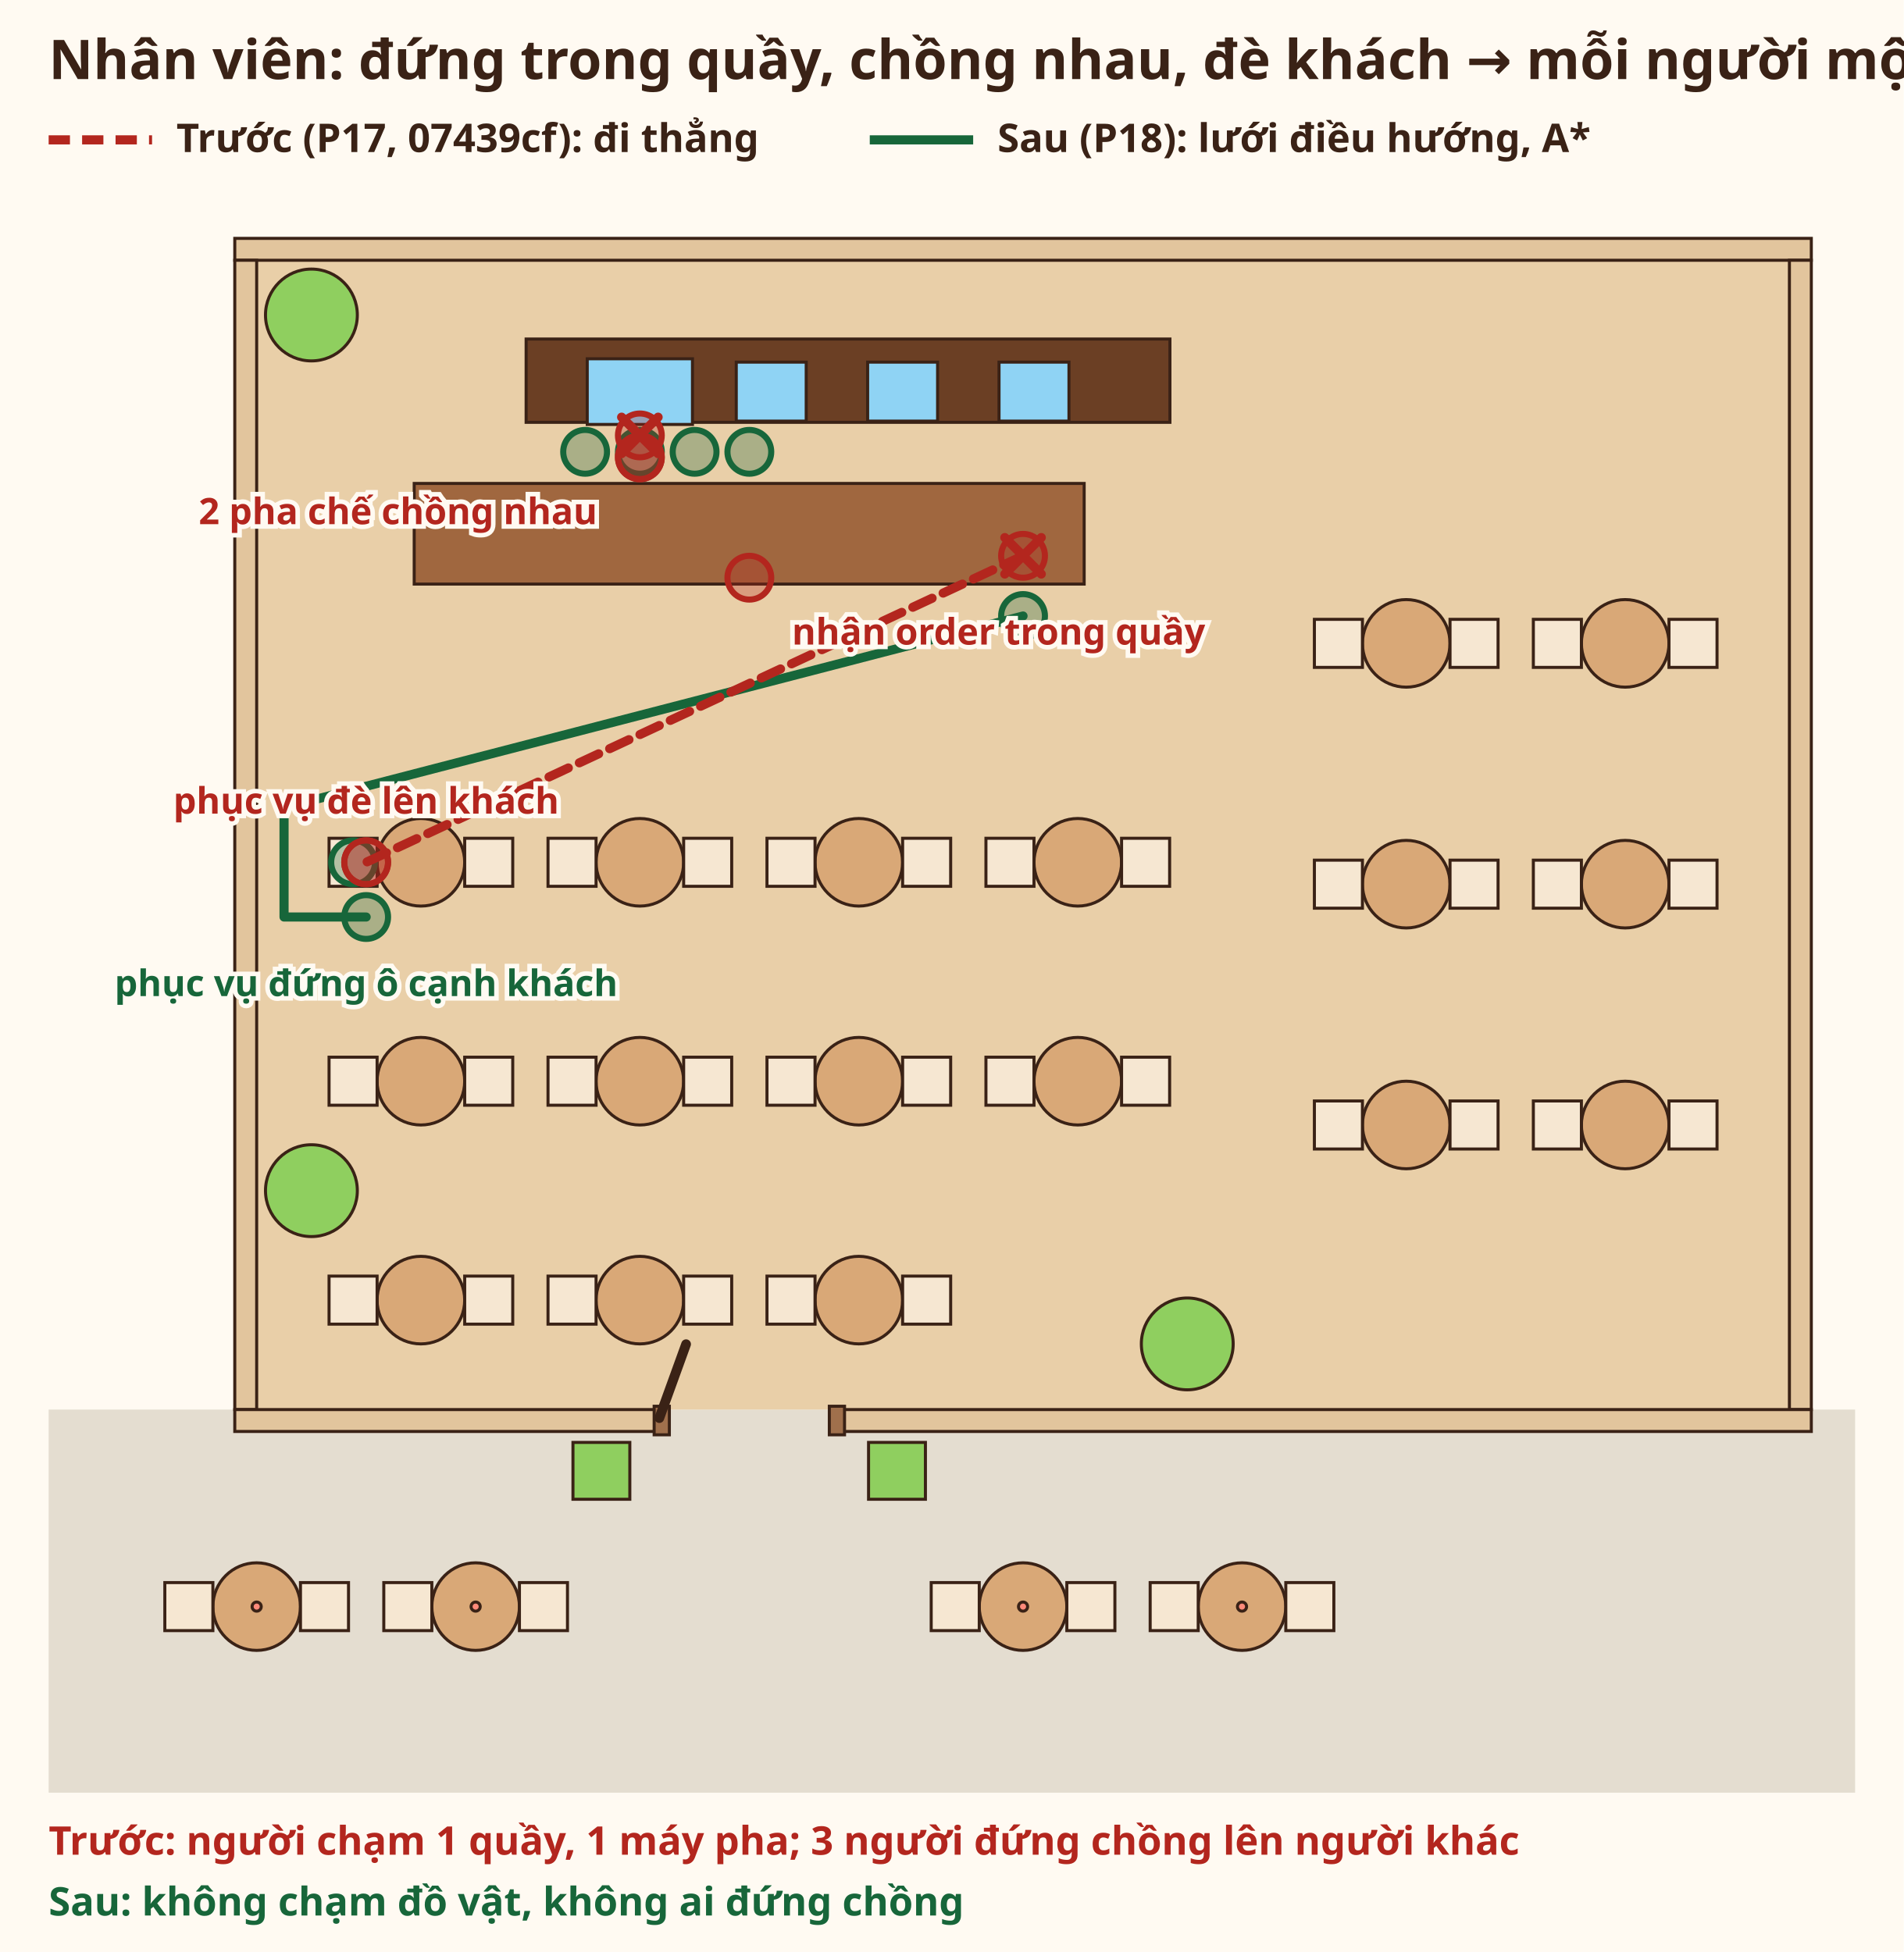
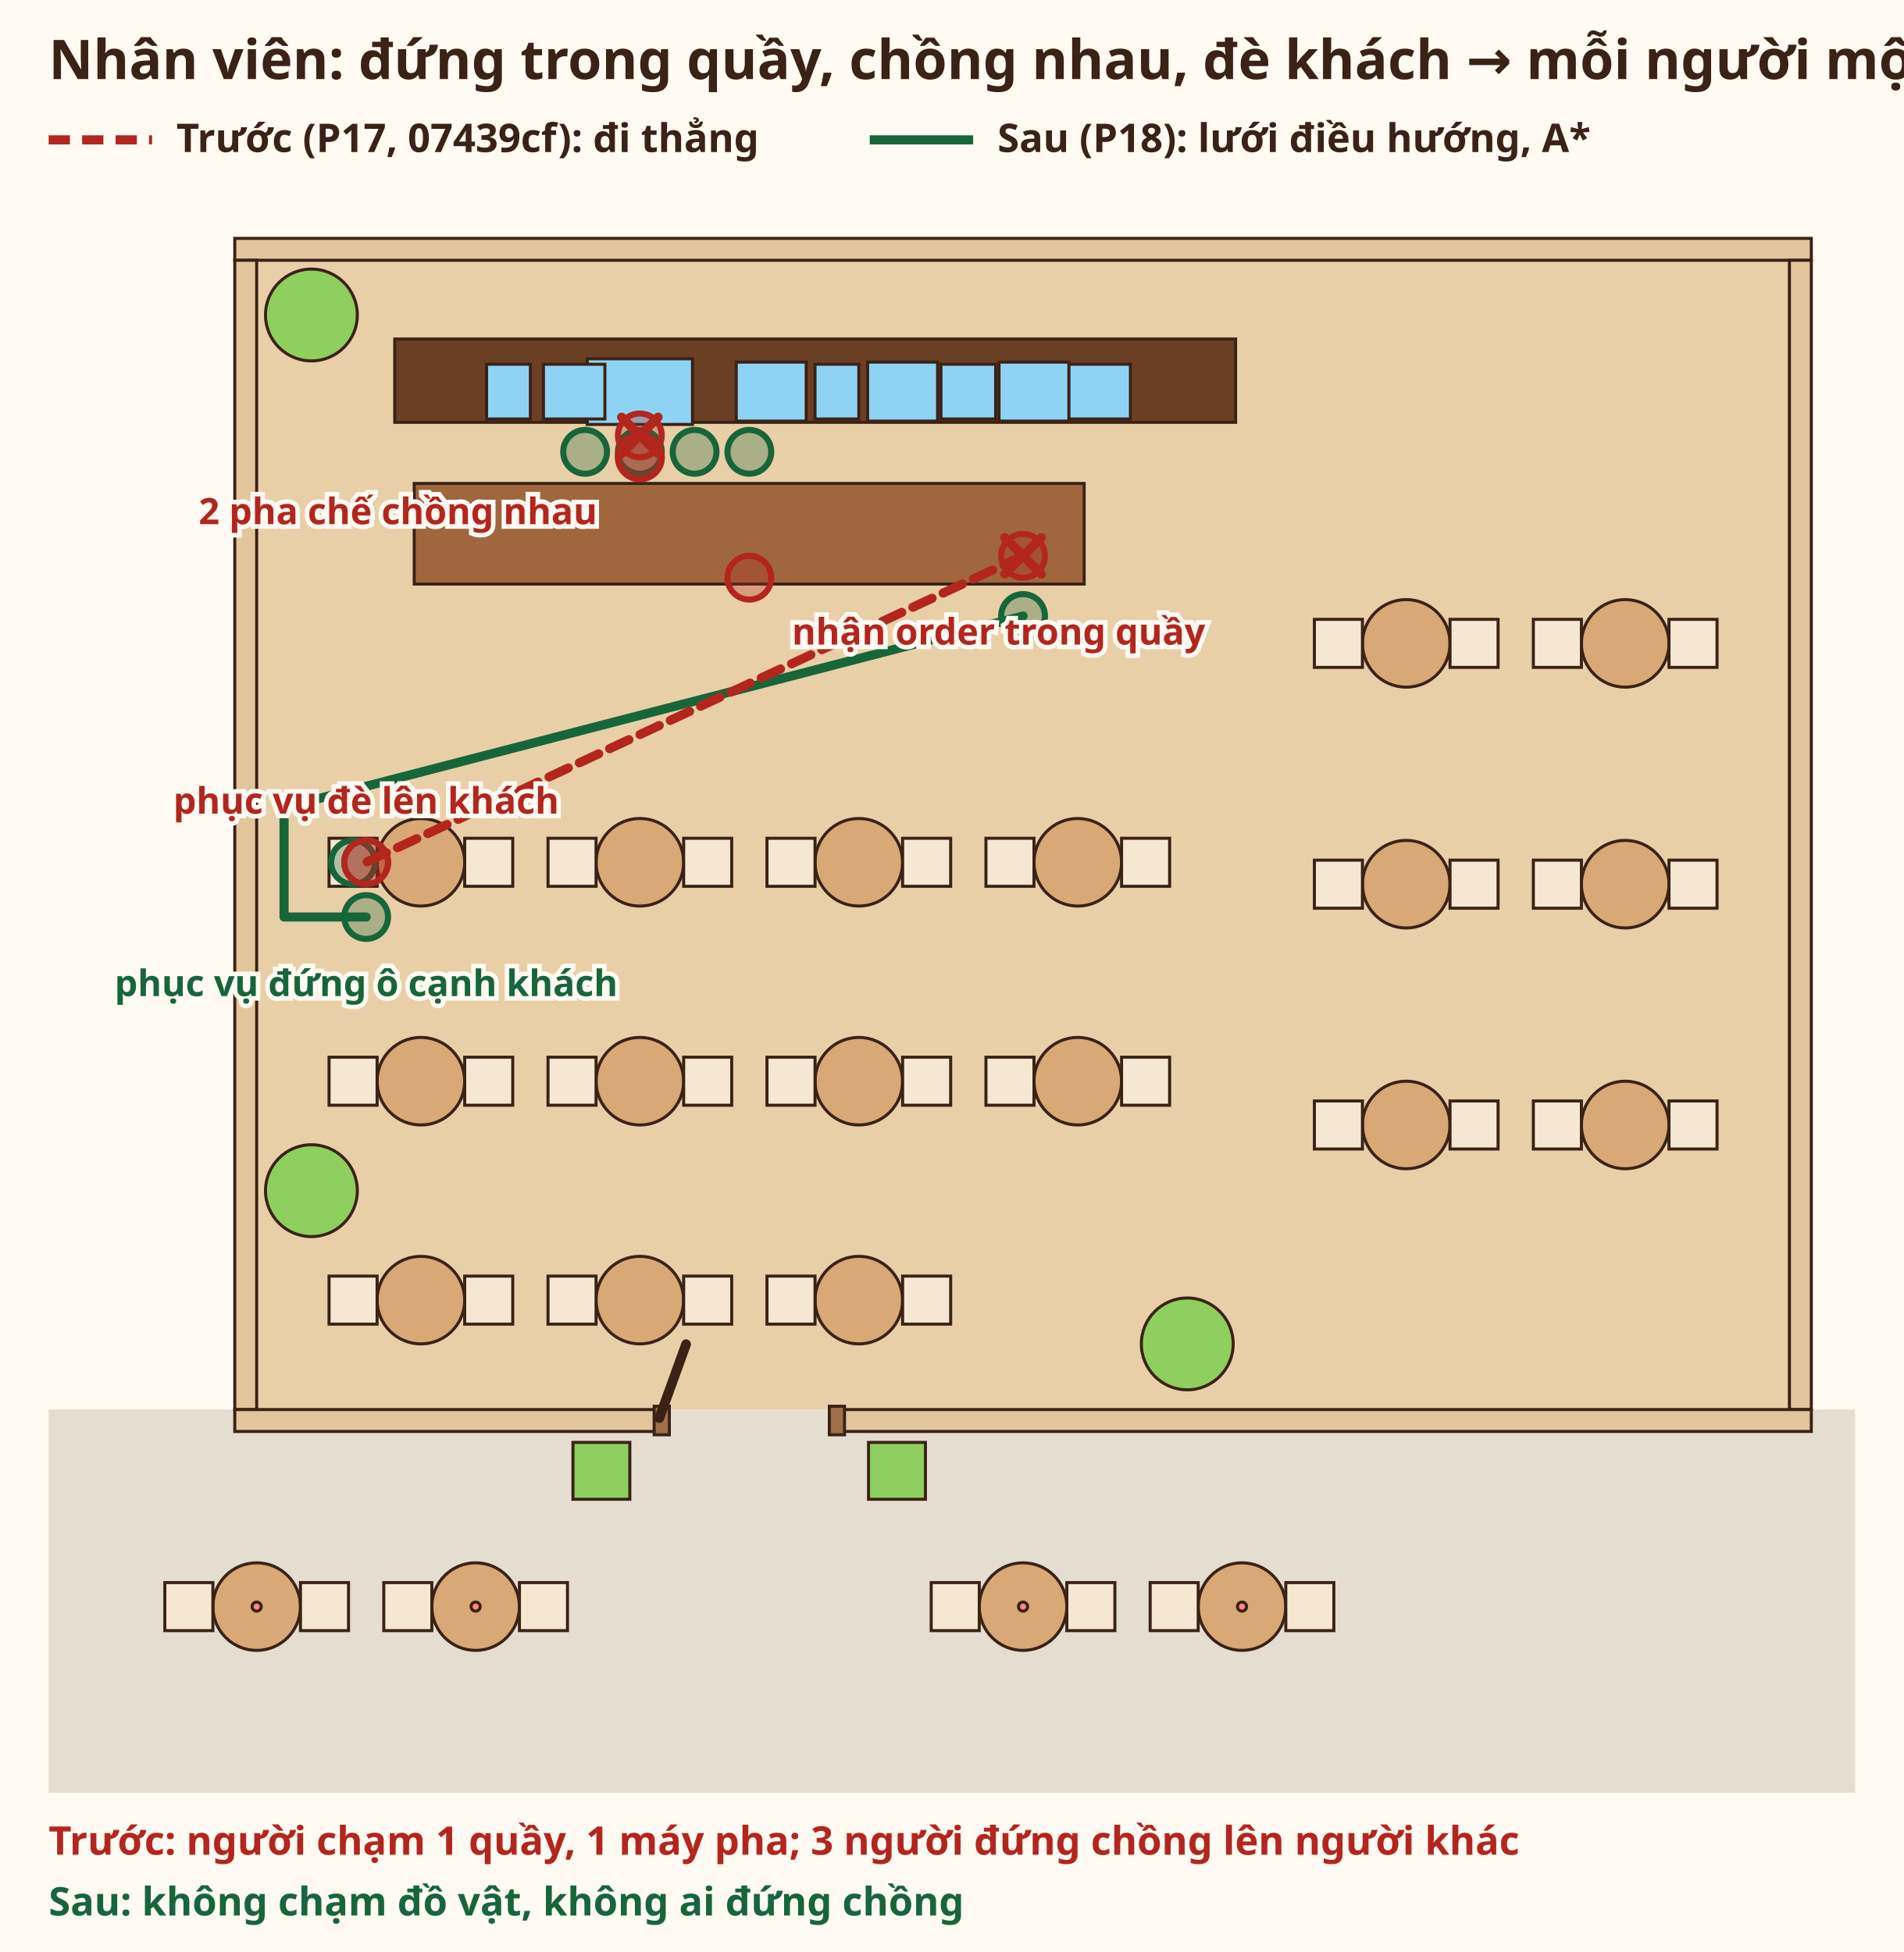
<svg xmlns="http://www.w3.org/2000/svg" width="626" height="642" viewBox="0 0 626 642" role="img" aria-labelledby="t-staff" font-family="Nunito, system-ui, sans-serif">
  <rect width="626" height="642" fill="#fffaf2" />
  <text x="16" y="26" font-size="18" font-weight="800" fill="#3a2216">Nhân viên: đứng trong quầy, chồng nhau, đè khách → mỗi người một ô trống</text>
  <line x1="16" y1="46" x2="50" y2="46" stroke="#b3261e" stroke-width="3" stroke-dasharray="7 4" />
  <text x="58" y="50" font-size="13" font-weight="700" fill="#3a2216">Trước (P17, 07439cf): đi thẳng</text>
  <line x1="286" y1="46" x2="320" y2="46" stroke="#17663a" stroke-width="3" />
  <text x="328" y="50" font-size="13" font-weight="700" fill="#3a2216">Sau (P18): lưới điều hướng, A*</text>
  <rect x="16" y="463.6" width="594" height="126" fill="#e4ddd0" />
  <rect x="84.4" y="85.6" width="504" height="378" fill="#e9cfa8" />
  <rect x="77.2" y="78.4" width="518.4" height="7.2" fill="#e2c59d" stroke="#3a2216" stroke-width="1" />
  <rect x="77.2" y="85.6" width="7.2" height="378" fill="#e2c59d" stroke="#3a2216" stroke-width="1" />
  <rect x="588.4" y="85.6" width="7.2" height="378" fill="#e2c59d" stroke="#3a2216" stroke-width="1" />
  <rect x="77.2" y="463.6" width="140.4" height="7.2" fill="#e2c59d" stroke="#3a2216" stroke-width="1" />
  <rect x="275.2" y="463.6" width="320.4" height="7.2" fill="#e2c59d" stroke="#3a2216" stroke-width="1" />
  <rect x="215.1" y="462.5" width="5" height="9.4" fill="#a0704c" stroke="#3a2216" stroke-width="1" />
  <rect x="272.7" y="462.5" width="5" height="9.4" fill="#a0704c" stroke="#3a2216" stroke-width="1" />
  <line x1="216.8" y1="466.4" x2="225.6" y2="442.1" stroke="#3a2216" stroke-width="3.2" stroke-linecap="round" />
  <rect x="188.4" y="474.4" width="18.7" height="18.7" fill="#8fcf5f" stroke="#3a2216" stroke-width="1" />
  <rect x="285.6" y="474.4" width="18.7" height="18.7" fill="#8fcf5f" stroke="#3a2216" stroke-width="1" />
  <rect x="136.2" y="159" width="220.3" height="33.1" fill="#a0673f" stroke="#3a2216" stroke-width="1" />
-   <rect x="173" y="111.5" width="211.7" height="27.4" fill="#6b3f24" stroke="#3a2216" stroke-width="1" />
+   <rect x="129.8" y="111.5" width="276.5" height="27.4" fill="#6b3f24" stroke="#3a2216" stroke-width="1" />
  <rect x="193.1" y="118" width="34.6" height="21.6" fill="#8fd3f4" stroke="#3a2216" stroke-width="1" />
  <rect x="242.1" y="119.1" width="23" height="19.4" fill="#8fd3f4" stroke="#3a2216" stroke-width="1" />
  <rect x="285.3" y="119.1" width="23" height="19.4" fill="#8fd3f4" stroke="#3a2216" stroke-width="1" />
  <rect x="328.5" y="119.1" width="23" height="19.4" fill="#8fd3f4" stroke="#3a2216" stroke-width="1" />
+   <rect x="160" y="119.8" width="14.4" height="18" fill="#8fd3f4" stroke="#3a2216" stroke-width="1" />
+   <rect x="178.7" y="119.8" width="20.2" height="18" fill="#8fd3f4" stroke="#3a2216" stroke-width="1" />
+   <rect x="268" y="119.8" width="14.4" height="18" fill="#8fd3f4" stroke="#3a2216" stroke-width="1" />
+   <rect x="309.4" y="119.8" width="18" height="18" fill="#8fd3f4" stroke="#3a2216" stroke-width="1" />
+   <rect x="351.5" y="119.8" width="20.2" height="18" fill="#8fd3f4" stroke="#3a2216" stroke-width="1" />
  <circle cx="138.4" cy="283.6" r="14.4" fill="#d9a877" stroke="#3a2216" stroke-width="1" />
  <rect x="108.2" y="275.7" width="15.8" height="15.8" fill="#f6e7d2" stroke="#3a2216" stroke-width="1" />
  <rect x="152.8" y="275.7" width="15.8" height="15.8" fill="#f6e7d2" stroke="#3a2216" stroke-width="1" />
  <circle cx="210.4" cy="283.6" r="14.4" fill="#d9a877" stroke="#3a2216" stroke-width="1" />
  <rect x="180.2" y="275.7" width="15.8" height="15.8" fill="#f6e7d2" stroke="#3a2216" stroke-width="1" />
  <rect x="224.8" y="275.7" width="15.8" height="15.8" fill="#f6e7d2" stroke="#3a2216" stroke-width="1" />
  <circle cx="282.4" cy="283.6" r="14.4" fill="#d9a877" stroke="#3a2216" stroke-width="1" />
  <rect x="252.2" y="275.7" width="15.8" height="15.8" fill="#f6e7d2" stroke="#3a2216" stroke-width="1" />
  <rect x="296.8" y="275.7" width="15.8" height="15.8" fill="#f6e7d2" stroke="#3a2216" stroke-width="1" />
  <circle cx="354.4" cy="283.6" r="14.4" fill="#d9a877" stroke="#3a2216" stroke-width="1" />
  <rect x="324.2" y="275.7" width="15.8" height="15.8" fill="#f6e7d2" stroke="#3a2216" stroke-width="1" />
  <rect x="368.8" y="275.7" width="15.8" height="15.8" fill="#f6e7d2" stroke="#3a2216" stroke-width="1" />
  <circle cx="138.4" cy="355.6" r="14.4" fill="#d9a877" stroke="#3a2216" stroke-width="1" />
  <rect x="108.2" y="347.7" width="15.8" height="15.8" fill="#f6e7d2" stroke="#3a2216" stroke-width="1" />
  <rect x="152.8" y="347.7" width="15.8" height="15.8" fill="#f6e7d2" stroke="#3a2216" stroke-width="1" />
  <circle cx="210.4" cy="355.6" r="14.4" fill="#d9a877" stroke="#3a2216" stroke-width="1" />
  <rect x="180.2" y="347.7" width="15.8" height="15.8" fill="#f6e7d2" stroke="#3a2216" stroke-width="1" />
  <rect x="224.8" y="347.7" width="15.8" height="15.8" fill="#f6e7d2" stroke="#3a2216" stroke-width="1" />
  <circle cx="282.4" cy="355.6" r="14.4" fill="#d9a877" stroke="#3a2216" stroke-width="1" />
  <rect x="252.2" y="347.7" width="15.8" height="15.8" fill="#f6e7d2" stroke="#3a2216" stroke-width="1" />
  <rect x="296.8" y="347.7" width="15.8" height="15.8" fill="#f6e7d2" stroke="#3a2216" stroke-width="1" />
  <circle cx="354.4" cy="355.6" r="14.4" fill="#d9a877" stroke="#3a2216" stroke-width="1" />
  <rect x="324.2" y="347.7" width="15.8" height="15.8" fill="#f6e7d2" stroke="#3a2216" stroke-width="1" />
  <rect x="368.8" y="347.7" width="15.8" height="15.8" fill="#f6e7d2" stroke="#3a2216" stroke-width="1" />
  <circle cx="138.4" cy="427.6" r="14.4" fill="#d9a877" stroke="#3a2216" stroke-width="1" />
  <rect x="108.2" y="419.7" width="15.8" height="15.8" fill="#f6e7d2" stroke="#3a2216" stroke-width="1" />
  <rect x="152.8" y="419.7" width="15.8" height="15.8" fill="#f6e7d2" stroke="#3a2216" stroke-width="1" />
  <circle cx="156.4" cy="528.4" r="14.4" fill="#d9a877" stroke="#3a2216" stroke-width="1" />
  <rect x="126.2" y="520.5" width="15.8" height="15.8" fill="#f6e7d2" stroke="#3a2216" stroke-width="1" />
  <rect x="170.8" y="520.5" width="15.8" height="15.8" fill="#f6e7d2" stroke="#3a2216" stroke-width="1" />
  <circle cx="156.4" cy="528.4" r="1.5" fill="#ff8a7a" stroke="#3a2216" stroke-width="1" />
  <circle cx="336.4" cy="528.4" r="14.4" fill="#d9a877" stroke="#3a2216" stroke-width="1" />
  <rect x="306.2" y="520.5" width="15.8" height="15.8" fill="#f6e7d2" stroke="#3a2216" stroke-width="1" />
  <rect x="350.8" y="520.5" width="15.8" height="15.8" fill="#f6e7d2" stroke="#3a2216" stroke-width="1" />
  <circle cx="336.4" cy="528.4" r="1.5" fill="#ff8a7a" stroke="#3a2216" stroke-width="1" />
  <circle cx="84.4" cy="528.4" r="14.4" fill="#d9a877" stroke="#3a2216" stroke-width="1" />
  <rect x="54.2" y="520.5" width="15.8" height="15.8" fill="#f6e7d2" stroke="#3a2216" stroke-width="1" />
  <rect x="98.8" y="520.5" width="15.8" height="15.8" fill="#f6e7d2" stroke="#3a2216" stroke-width="1" />
  <circle cx="84.4" cy="528.4" r="1.5" fill="#ff8a7a" stroke="#3a2216" stroke-width="1" />
  <circle cx="408.4" cy="528.4" r="14.4" fill="#d9a877" stroke="#3a2216" stroke-width="1" />
  <rect x="378.2" y="520.5" width="15.8" height="15.8" fill="#f6e7d2" stroke="#3a2216" stroke-width="1" />
  <rect x="422.8" y="520.5" width="15.8" height="15.8" fill="#f6e7d2" stroke="#3a2216" stroke-width="1" />
  <circle cx="408.4" cy="528.4" r="1.5" fill="#ff8a7a" stroke="#3a2216" stroke-width="1" />
  <circle cx="462.4" cy="211.6" r="14.4" fill="#d9a877" stroke="#3a2216" stroke-width="1" />
  <rect x="432.2" y="203.7" width="15.8" height="15.8" fill="#f6e7d2" stroke="#3a2216" stroke-width="1" />
  <rect x="476.8" y="203.7" width="15.8" height="15.8" fill="#f6e7d2" stroke="#3a2216" stroke-width="1" />
  <circle cx="462.4" cy="290.8" r="14.4" fill="#d9a877" stroke="#3a2216" stroke-width="1" />
  <rect x="432.2" y="282.9" width="15.8" height="15.8" fill="#f6e7d2" stroke="#3a2216" stroke-width="1" />
  <rect x="476.8" y="282.9" width="15.8" height="15.8" fill="#f6e7d2" stroke="#3a2216" stroke-width="1" />
  <circle cx="462.4" cy="370" r="14.4" fill="#d9a877" stroke="#3a2216" stroke-width="1" />
  <rect x="432.2" y="362.1" width="15.8" height="15.8" fill="#f6e7d2" stroke="#3a2216" stroke-width="1" />
  <rect x="476.8" y="362.1" width="15.8" height="15.8" fill="#f6e7d2" stroke="#3a2216" stroke-width="1" />
  <circle cx="534.4" cy="211.6" r="14.4" fill="#d9a877" stroke="#3a2216" stroke-width="1" />
  <rect x="504.2" y="203.7" width="15.8" height="15.8" fill="#f6e7d2" stroke="#3a2216" stroke-width="1" />
  <rect x="548.8" y="203.7" width="15.8" height="15.8" fill="#f6e7d2" stroke="#3a2216" stroke-width="1" />
  <circle cx="534.4" cy="290.8" r="14.4" fill="#d9a877" stroke="#3a2216" stroke-width="1" />
  <rect x="504.2" y="282.9" width="15.8" height="15.8" fill="#f6e7d2" stroke="#3a2216" stroke-width="1" />
  <rect x="548.8" y="282.9" width="15.8" height="15.8" fill="#f6e7d2" stroke="#3a2216" stroke-width="1" />
  <circle cx="534.4" cy="370" r="14.4" fill="#d9a877" stroke="#3a2216" stroke-width="1" />
  <rect x="504.2" y="362.1" width="15.8" height="15.8" fill="#f6e7d2" stroke="#3a2216" stroke-width="1" />
  <rect x="548.8" y="362.1" width="15.8" height="15.8" fill="#f6e7d2" stroke="#3a2216" stroke-width="1" />
  <circle cx="210.4" cy="427.6" r="14.4" fill="#d9a877" stroke="#3a2216" stroke-width="1" />
  <rect x="180.2" y="419.7" width="15.8" height="15.8" fill="#f6e7d2" stroke="#3a2216" stroke-width="1" />
  <rect x="224.8" y="419.7" width="15.8" height="15.8" fill="#f6e7d2" stroke="#3a2216" stroke-width="1" />
  <circle cx="282.4" cy="427.6" r="14.4" fill="#d9a877" stroke="#3a2216" stroke-width="1" />
  <rect x="252.2" y="419.7" width="15.8" height="15.8" fill="#f6e7d2" stroke="#3a2216" stroke-width="1" />
  <rect x="296.8" y="419.7" width="15.8" height="15.8" fill="#f6e7d2" stroke="#3a2216" stroke-width="1" />
  <circle cx="102.4" cy="103.6" r="15.1" fill="#8fcf5f" stroke="#3a2216" stroke-width="1" />
  <circle cx="390.4" cy="442" r="15.1" fill="#8fcf5f" stroke="#3a2216" stroke-width="1" />
  <circle cx="102.4" cy="391.6" r="15.1" fill="#8fcf5f" stroke="#3a2216" stroke-width="1" />
  <polyline points="336.4,202.6 93.4,265.6 93.4,301.6 120.4,301.6" fill="none" stroke="#17663a" stroke-width="3" stroke-linejoin="round" stroke-linecap="round" />
  <circle cx="246.4" cy="148.6" r="7.2" fill="#17663a" fill-opacity="0.3" stroke="#17663a" stroke-width="2" />
  <circle cx="210.4" cy="148.6" r="7.2" fill="#17663a" fill-opacity="0.3" stroke="#17663a" stroke-width="2" />
  <circle cx="192.4" cy="148.6" r="7.2" fill="#17663a" fill-opacity="0.3" stroke="#17663a" stroke-width="2" />
  <circle cx="228.4" cy="148.6" r="7.2" fill="#17663a" fill-opacity="0.3" stroke="#17663a" stroke-width="2" />
  <circle cx="336.4" cy="202.6" r="7.2" fill="#17663a" fill-opacity="0.3" stroke="#17663a" stroke-width="2" />
  <circle cx="120.4" cy="301.6" r="7.2" fill="#17663a" fill-opacity="0.3" stroke="#17663a" stroke-width="2" />
  <circle cx="116.1" cy="283.6" r="7.2" fill="#17663a" fill-opacity="0.3" stroke="#17663a" stroke-width="2" />
  <polyline points="336.4,182.8 120.4,283.6" fill="none" stroke="#b3261e" stroke-width="3" stroke-linejoin="round" stroke-linecap="round" stroke-dasharray="7 4" />
  <circle cx="246.4" cy="190" r="7.2" fill="#b3261e" fill-opacity="0.3" stroke="#b3261e" stroke-width="2" />
  <circle cx="210.4" cy="143.2" r="7.2" fill="#b3261e" fill-opacity="0.3" stroke="#b3261e" stroke-width="2" />
  <circle cx="210.4" cy="150.4" r="7.2" fill="#b3261e" fill-opacity="0.3" stroke="#b3261e" stroke-width="2" />
  <circle cx="210.4" cy="150.4" r="7.2" fill="#b3261e" fill-opacity="0.3" stroke="#b3261e" stroke-width="2" />
  <circle cx="336.4" cy="182.8" r="7.2" fill="#b3261e" fill-opacity="0.3" stroke="#b3261e" stroke-width="2" />
  <circle cx="120.4" cy="283.6" r="7.2" fill="#b3261e" fill-opacity="0.3" stroke="#b3261e" stroke-width="2" />
  <circle cx="120.4" cy="283.6" r="7.2" fill="#b3261e" fill-opacity="0.3" stroke="#b3261e" stroke-width="2" />
  <path d="M330.4 176.8L342.4 188.8M342.4 176.8L330.4 188.8" stroke="#b3261e" stroke-width="3" stroke-linecap="round" />
  <path d="M204.4 137.2L216.4 149.2M216.4 137.2L204.4 149.2" stroke="#b3261e" stroke-width="3" stroke-linecap="round" />
  <text x="260.4" y="212" font-size="12" font-weight="800" fill="#b3261e" stroke="#fffaf2" stroke-width="3" paint-order="stroke" text-anchor="start">nhận order trong quầy</text>
  <text x="196.4" y="172.4" font-size="12" font-weight="800" fill="#b3261e" stroke="#fffaf2" stroke-width="3" paint-order="stroke" text-anchor="end">2 pha chế chồng nhau</text>
  <text x="120.4" y="267.6" font-size="12" font-weight="800" fill="#b3261e" stroke="#fffaf2" stroke-width="3" paint-order="stroke" text-anchor="middle">phục vụ đè lên khách</text>
  <text x="120.4" y="327.6" font-size="12" font-weight="800" fill="#17663a" stroke="#fffaf2" stroke-width="3" paint-order="stroke" text-anchor="middle">phục vụ đứng ô cạnh khách</text>
  <text x="16" y="610" font-size="13" font-weight="700" fill="#b3261e">Trước: người chạm 1 quầy, 1 máy pha; 3 người đứng chồng lên người khác</text>
  <text x="16" y="630" font-size="13" font-weight="700" fill="#17663a">Sau: không chạm đồ vật, không ai đứng chồng</text>
</svg>
